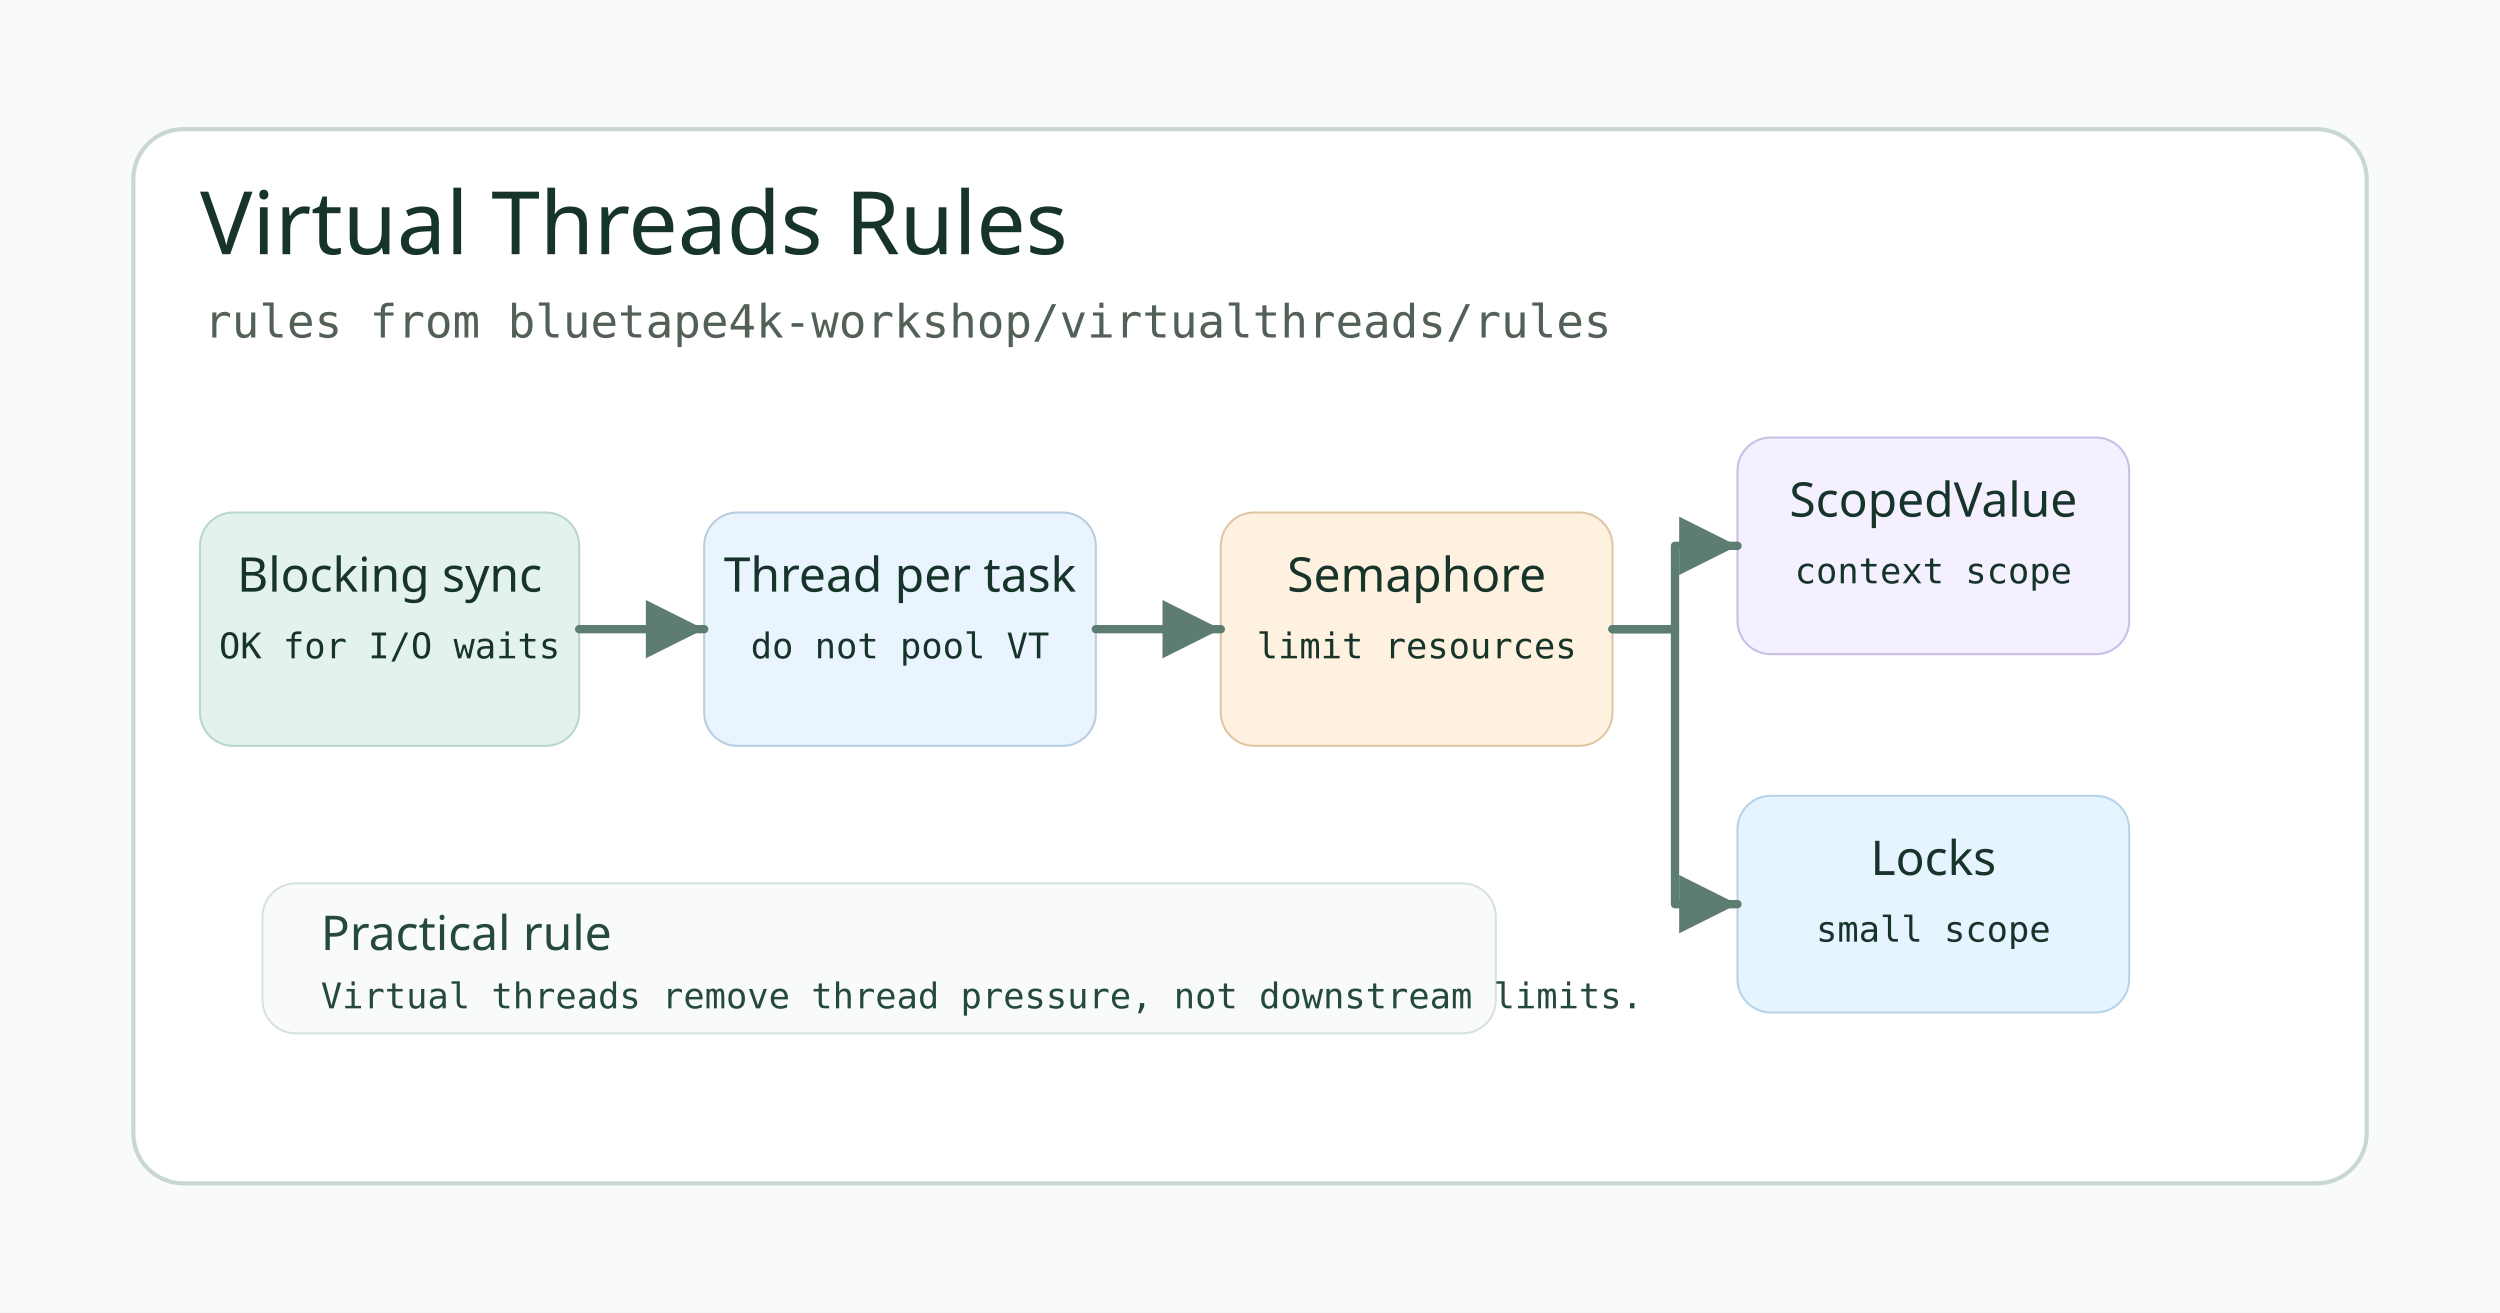
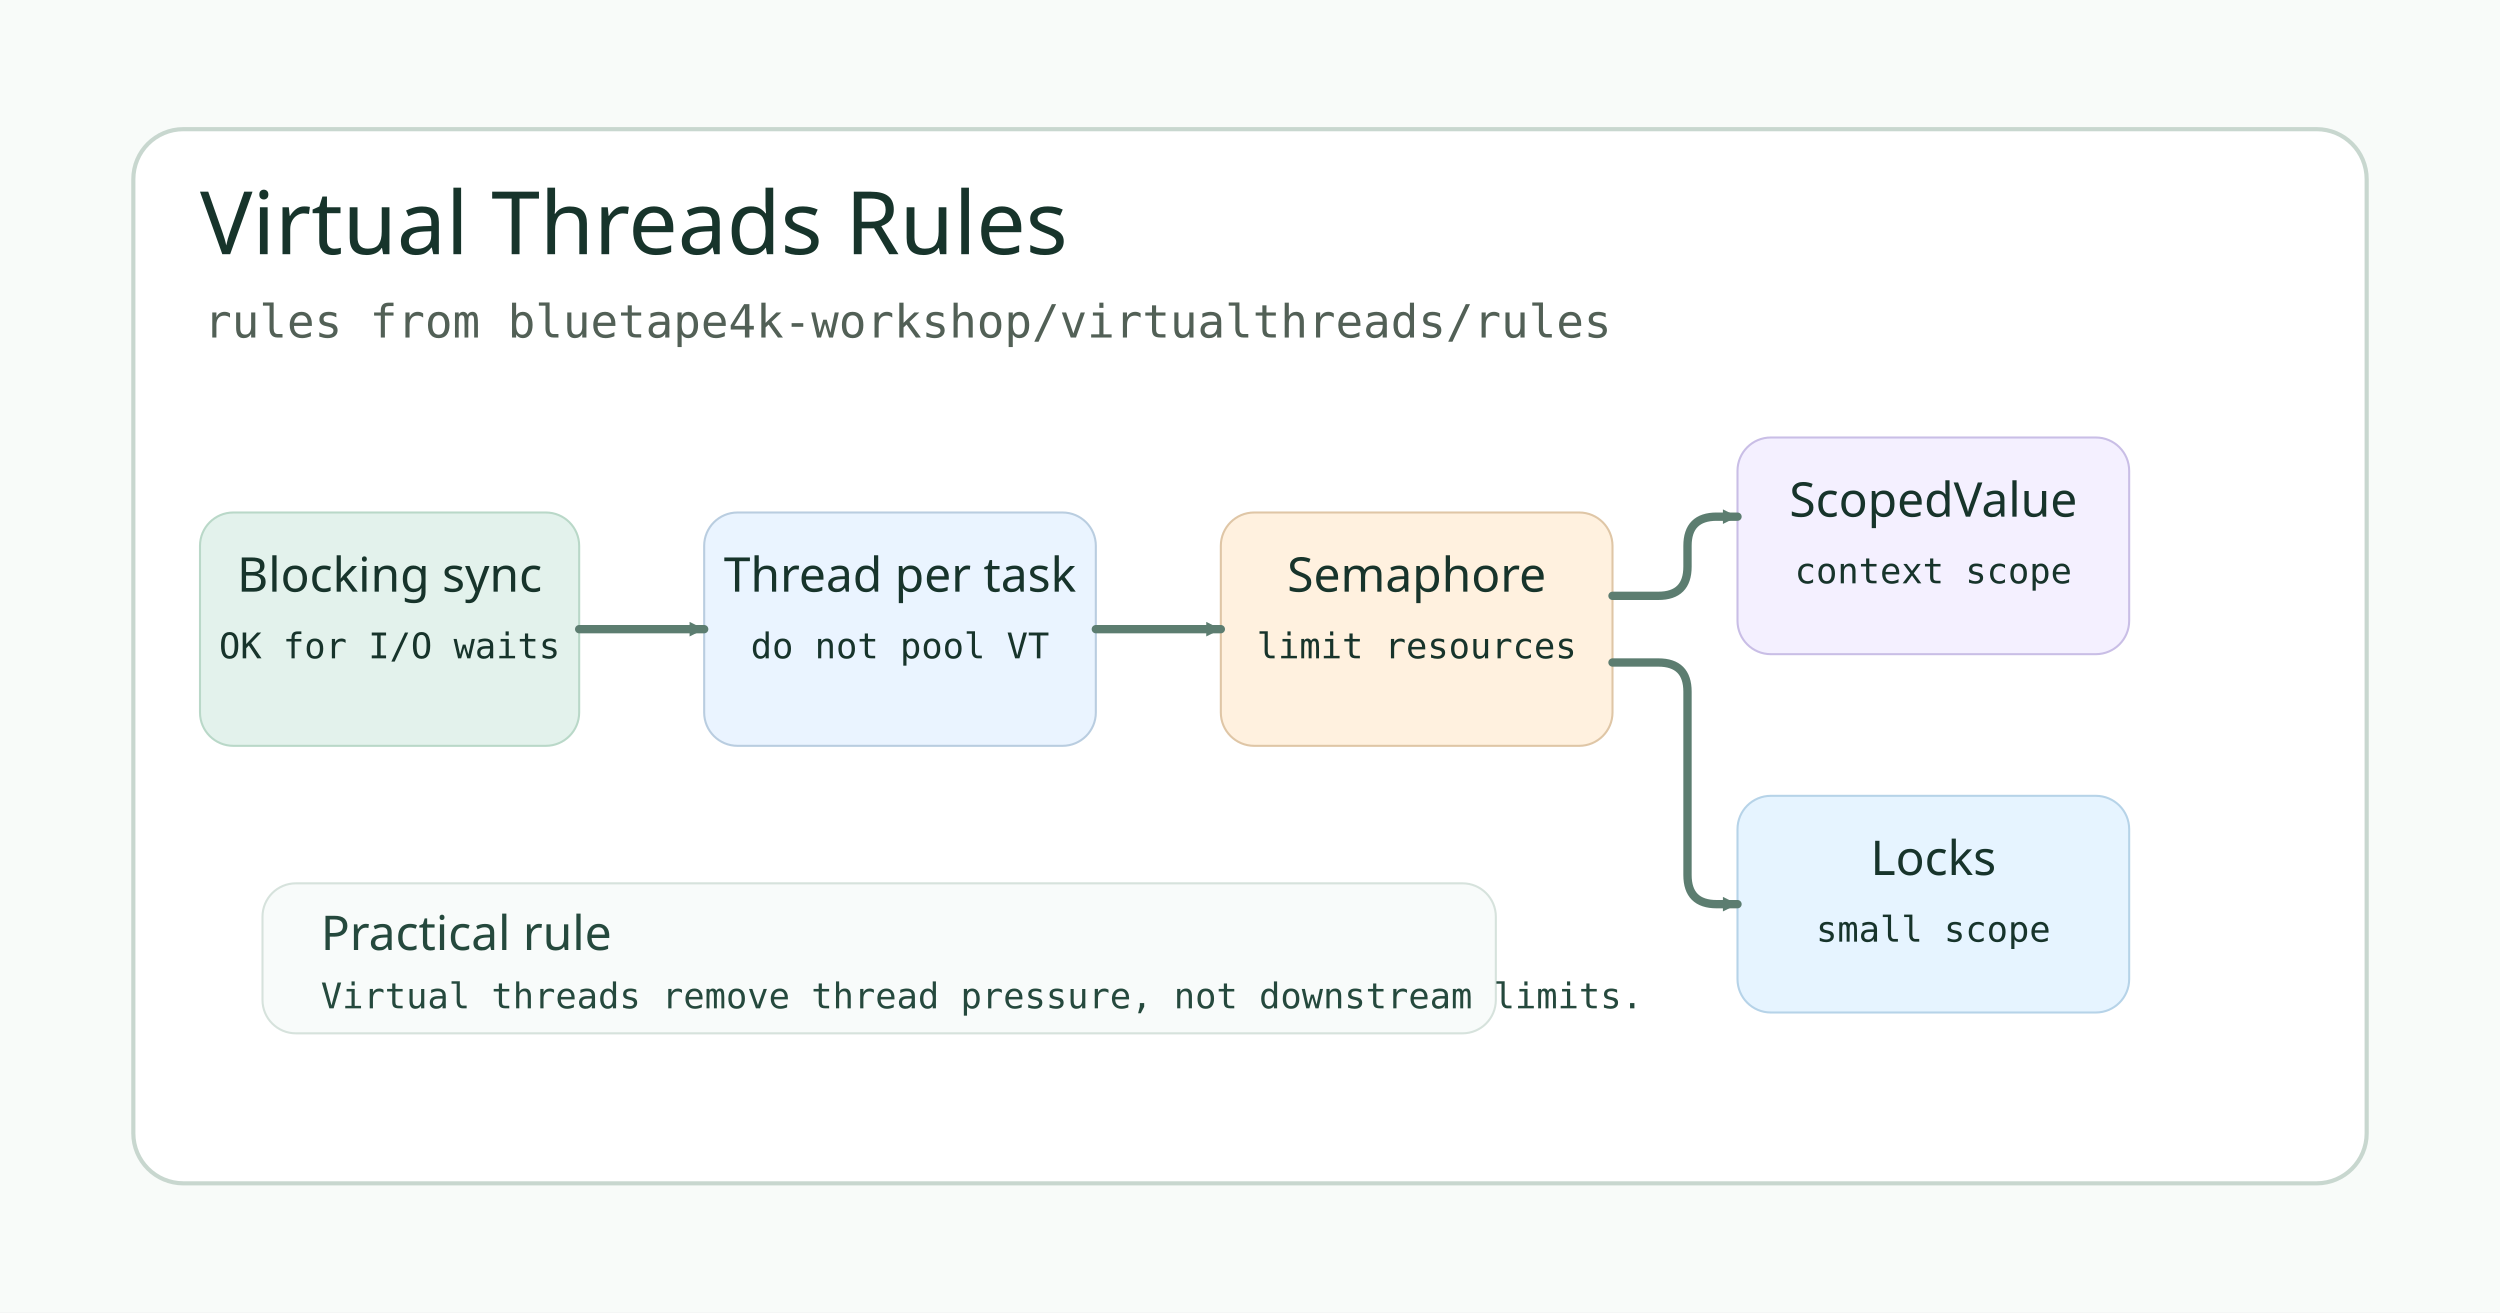
<svg xmlns="http://www.w3.org/2000/svg" width="1200" height="630" viewBox="0 0 1200 630" role="img" aria-labelledby="title desc">
  <defs>
-     <marker id="arrow-vt2" markerWidth="9" markerHeight="9" refX="8" refY="4.5" orient="auto" markerUnits="strokeWidth">
+     <marker id="arrow-vt2" markerWidth="9" markerHeight="9" refX="8" refY="4.5" orient="auto" markerUnits="userSpaceOnUse">
      <path d="M1,1 L8,4.5 L1,8 Z" fill="#5c7d70" />
    </marker>
  </defs>
  <rect width="1200" height="630" fill="#f8fbf9" />
  <rect x="64" y="62" width="1072" height="506" rx="24" fill="#ffffff" stroke="#c8d7cf" stroke-width="2" />
  <text x="96" y="122" font-family="Architects Daughter, Comic Mono, sans-serif" font-size="42" fill="#17342b">Virtual Threads Rules</text>
  <text x="98" y="162" font-family="Comic Mono, monospace" font-size="22" fill="#526056">rules from bluetape4k-workshop/virtualthreads/rules</text>
  <g font-family="Comic Mono, monospace" font-size="17" fill="#17342b">
    <rect x="96" y="246" width="182" height="112" rx="16" fill="#e3f2ec" stroke="#b9d8c8" />
    <text x="187" y="284" text-anchor="middle" font-family="Architects Daughter, Comic Mono, sans-serif" font-size="23">Blocking sync</text>
    <text x="187" y="316" text-anchor="middle">OK for I/O waits</text>
    <rect x="338" y="246" width="188" height="112" rx="16" fill="#eaf4ff" stroke="#b9cde0" />
    <text x="432" y="284" text-anchor="middle" font-family="Architects Daughter, Comic Mono, sans-serif" font-size="23">Thread per task</text>
    <text x="432" y="316" text-anchor="middle">do not pool VT</text>
    <rect x="586" y="246" width="188" height="112" rx="16" fill="#fff1df" stroke="#dfc6a6" />
    <text x="680" y="284" text-anchor="middle" font-family="Architects Daughter, Comic Mono, sans-serif" font-size="23">Semaphore</text>
    <text x="680" y="316" text-anchor="middle">limit resources</text>
    <rect x="834" y="210" width="188" height="104" rx="16" fill="#f4f0ff" stroke="#c9bee6" />
    <text x="928" y="248" text-anchor="middle" font-family="Architects Daughter, Comic Mono, sans-serif" font-size="23">ScopedValue</text>
    <text x="928" y="280" text-anchor="middle">context scope</text>
    <rect x="834" y="382" width="188" height="104" rx="16" fill="#e6f4ff" stroke="#b6d3e8" />
    <text x="928" y="420" text-anchor="middle" font-family="Architects Daughter, Comic Mono, sans-serif" font-size="23">Locks</text>
    <text x="928" y="452" text-anchor="middle">small scope</text>
  </g>
  <g fill="none" stroke="#5c7d70" stroke-width="4" stroke-linecap="round" stroke-linejoin="round" marker-end="url(#arrow-vt2)">
-     <path d="M278 302 H338" />
-     <path d="M526 302 H586" />
-     <path d="M774 302 H804 V262 H834" />
-     <path d="M774 302 H804 V434 H834" />
+     <path class="connector" d="M278 302 H338" />
+     <path class="connector" d="M526 302 H586" />
+     <path class="connector" d="M774 286 H796 Q810 286 810 272 V262 Q810 248 824 248 H834" />
+     <path class="connector" d="M774 318 H796 Q810 318 810 332 V420 Q810 434 824 434 H834" />
  </g>
  <g font-family="Comic Mono, monospace" font-size="17" fill="#25493d">
    <rect x="126" y="424" width="592" height="72" rx="16" fill="#f8fbfa" stroke="#d6e2dc" />
    <text x="154" y="456" font-family="Architects Daughter, Comic Mono, sans-serif" font-size="23">Practical rule</text>
    <text x="154" y="484">Virtual threads remove thread pressure, not downstream limits.</text>
  </g>
</svg>
